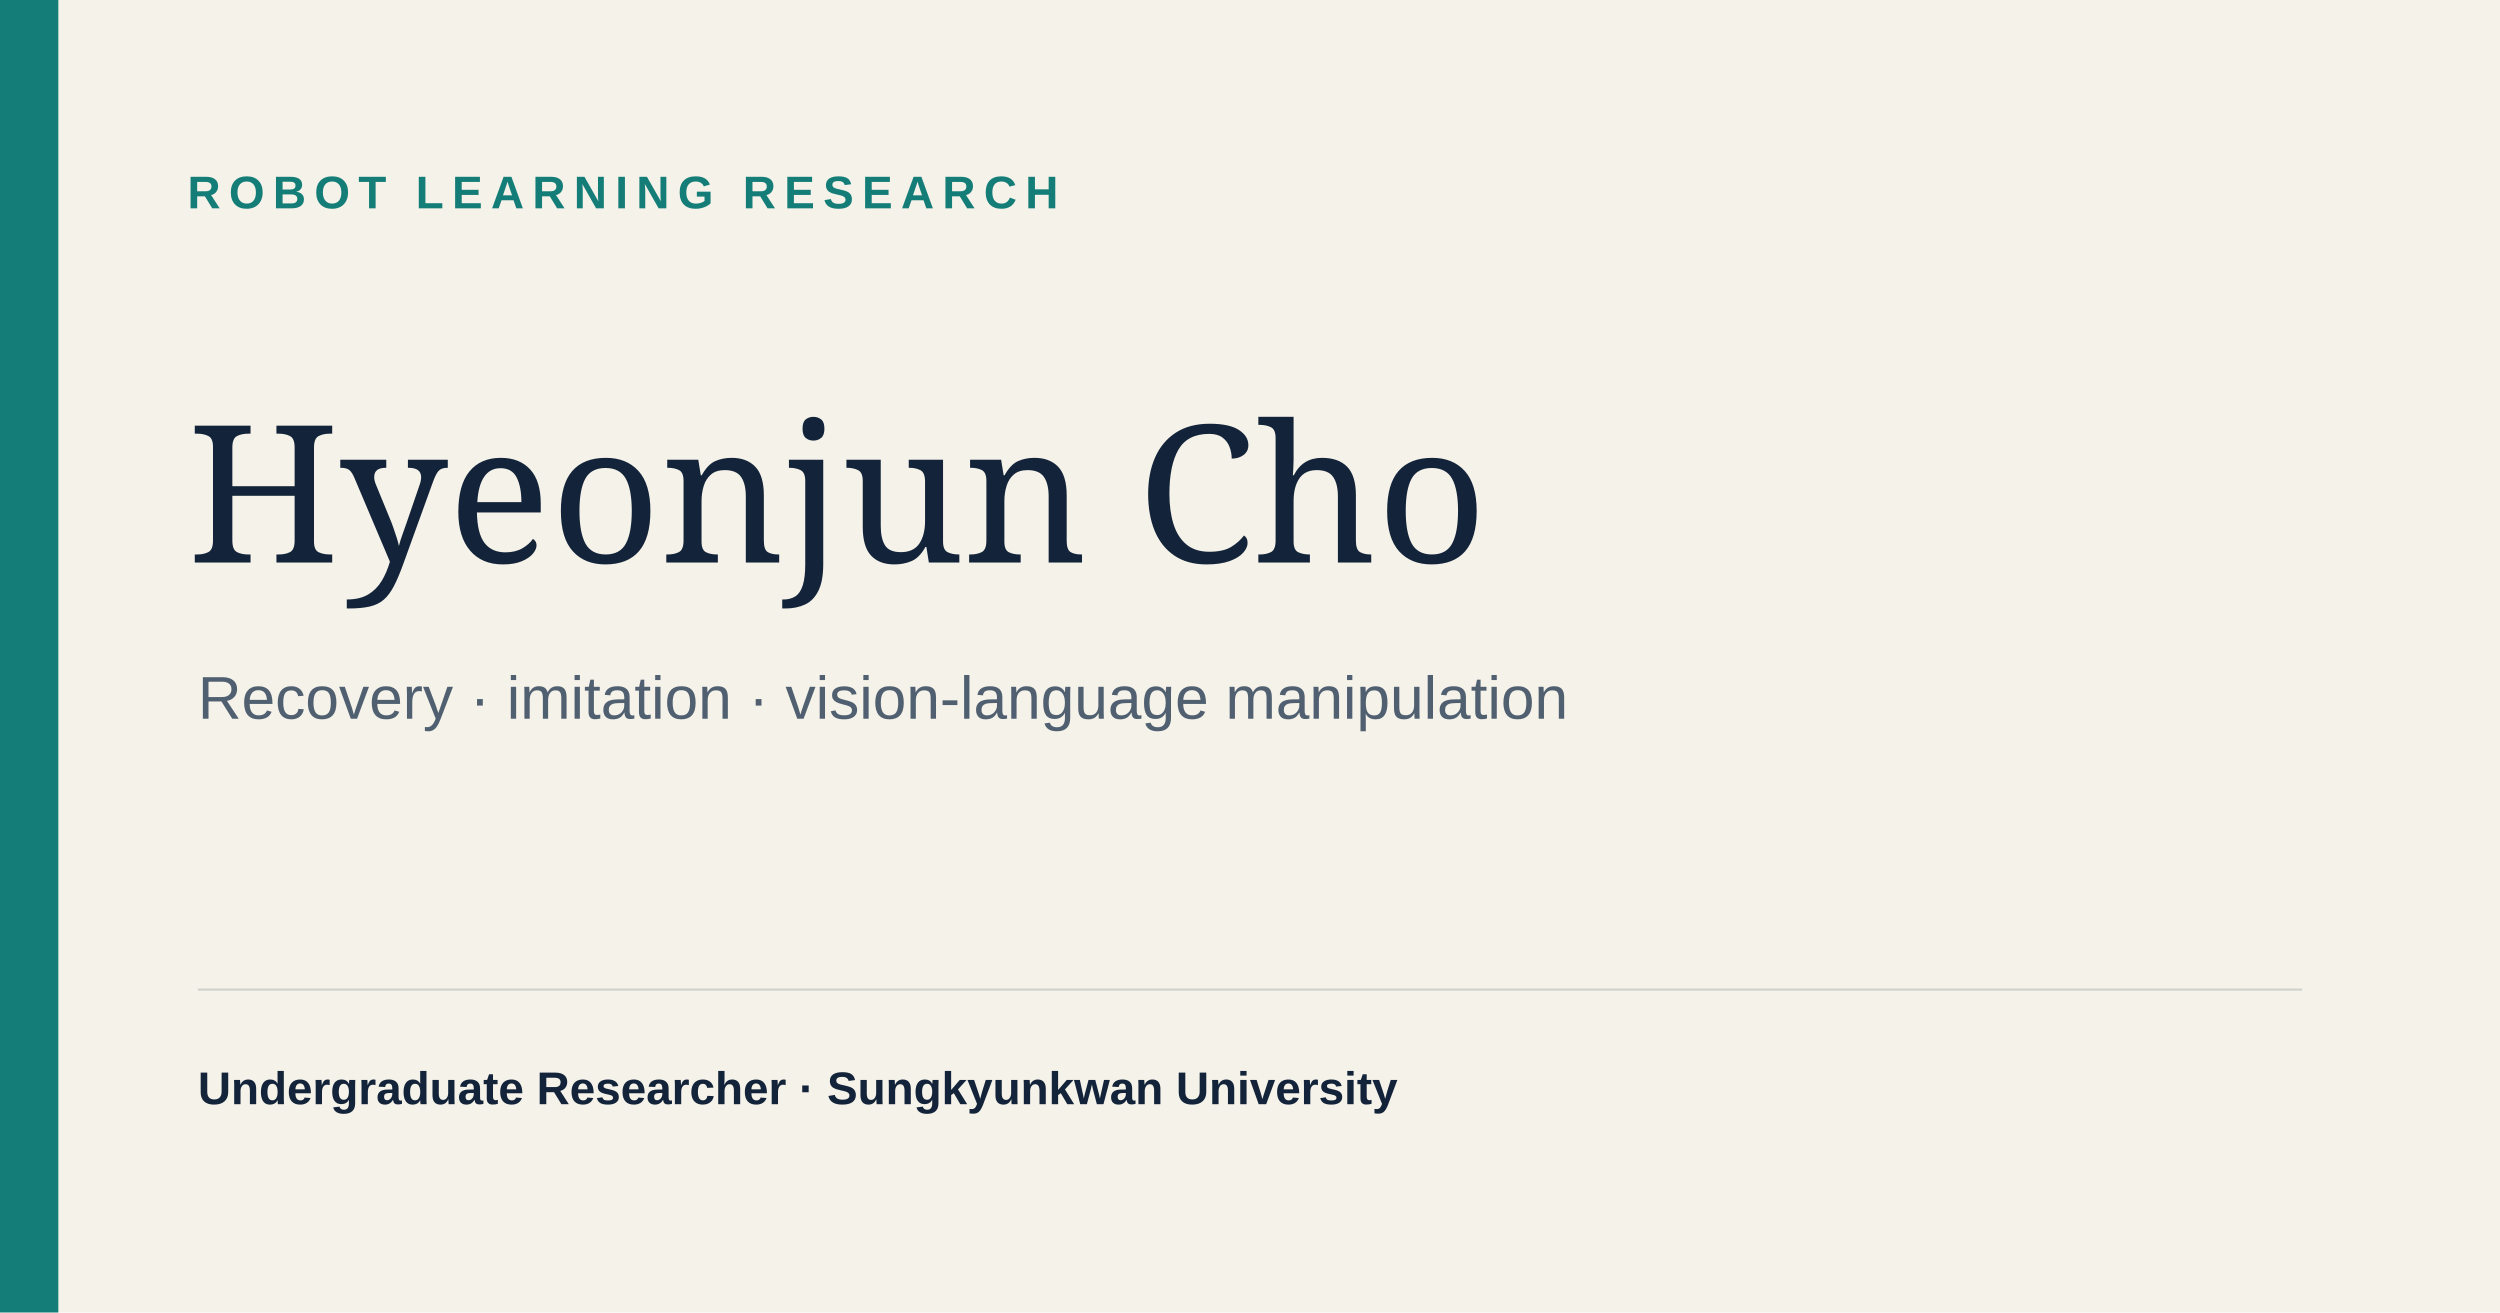
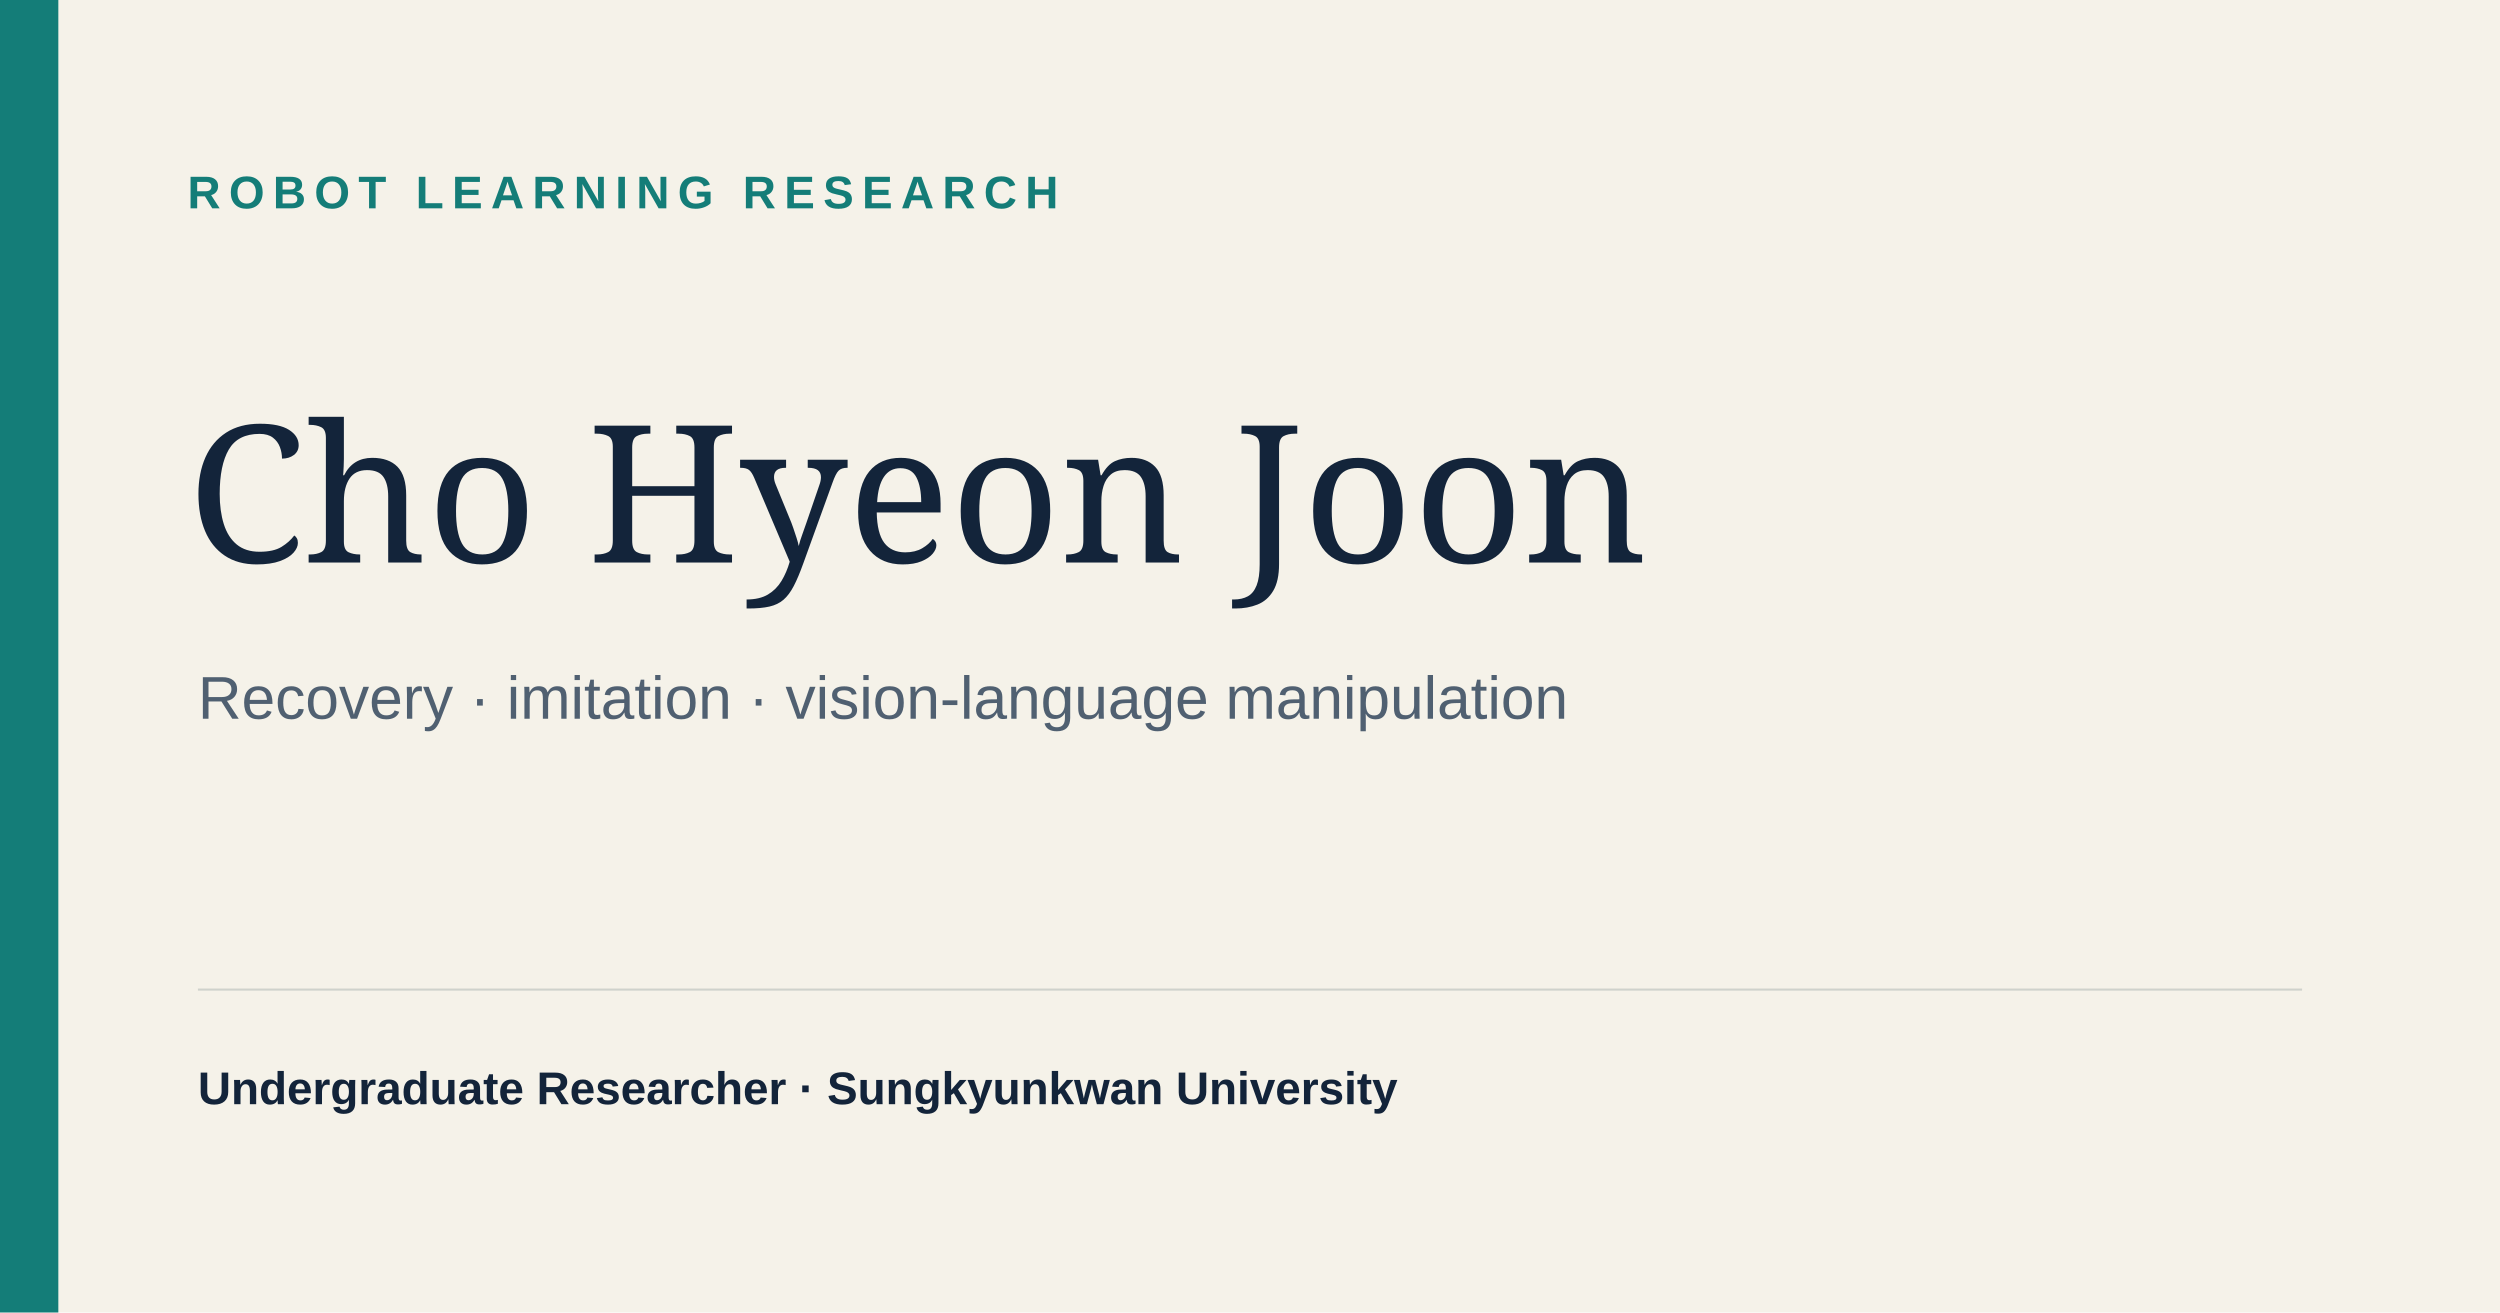
<svg xmlns="http://www.w3.org/2000/svg" viewBox="0 0 1200 630">
  <rect width="1200" height="630" fill="#f5f2e9" />
  <rect x="0" y="0" width="28" height="630" fill="#147d78" />
  <text x="90" y="100" fill="#147d78" font-family="Arial" font-size="22" font-weight="700" letter-spacing="4">ROBOT LEARNING RESEARCH</text>
-   <text x="90" y="270" fill="#13243a" font-family="Georgia" font-size="92">Hyeonjun Cho</text>
+   <text x="90" y="270" fill="#13243a" font-family="Georgia" font-size="92">Cho Hyeon Joon</text>
  <text x="95" y="345" fill="#506071" font-family="Arial" font-size="29">Recovery · imitation · vision-language manipulation</text>
  <path d="M95 475h1010" stroke="#cfd2cc" />
  <text x="95" y="530" fill="#13243a" font-family="Arial" font-size="22" font-weight="700">Undergraduate Researcher · Sungkyunkwan University</text>
</svg>
